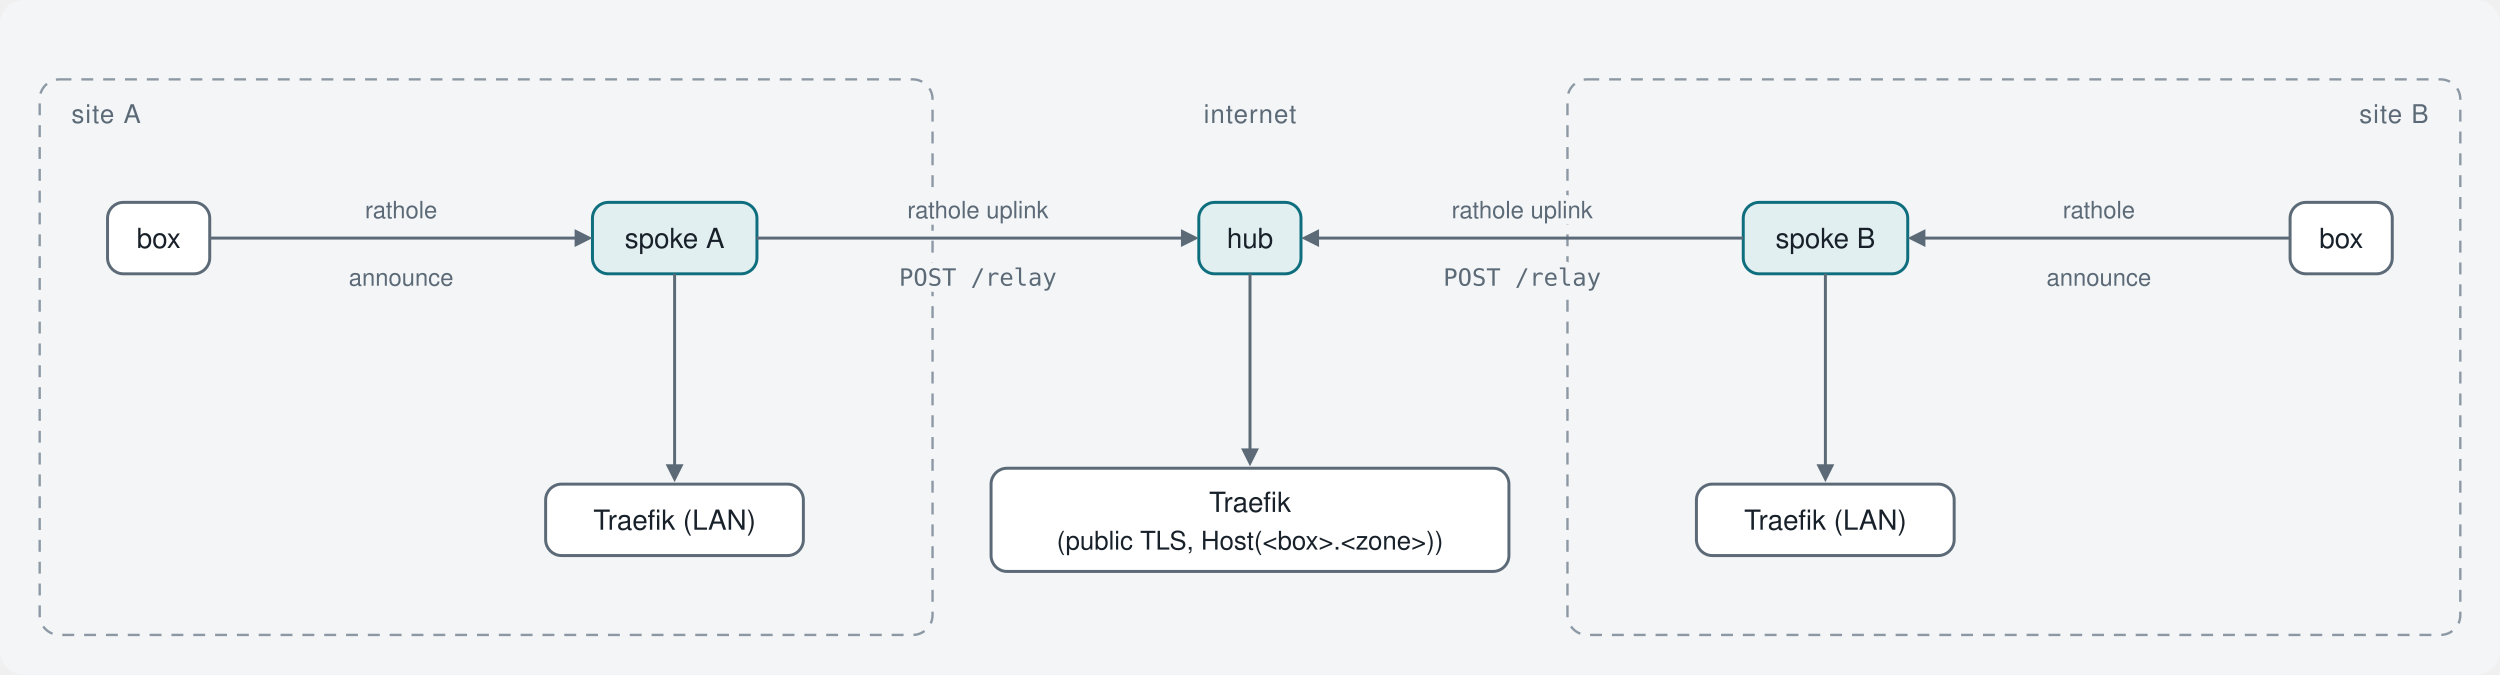
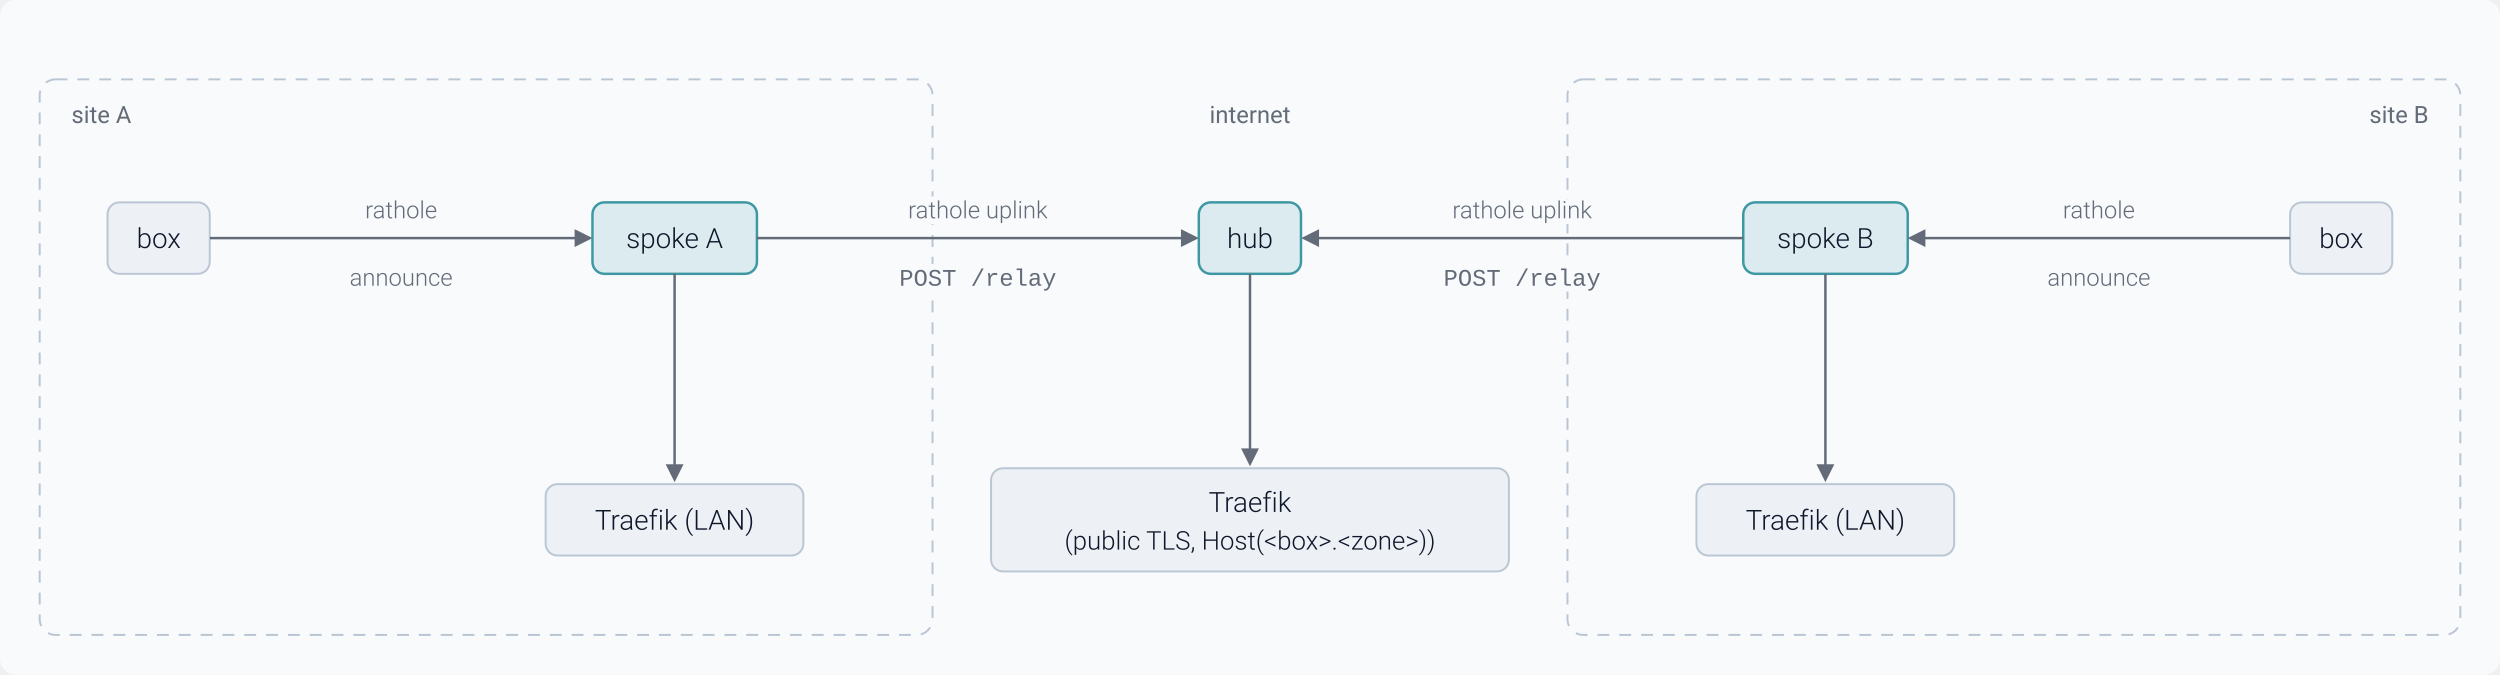
<svg xmlns="http://www.w3.org/2000/svg" viewBox="0 0 1260 340" width="1260" height="340" role="img" aria-label="Edge federation: two sites relayed through a hub">
  <style>
- .bg{fill:#f3f5f7}.node{fill:#fff;stroke:#5c6a77;stroke-width:1.5}
- .key{fill:#e2eff1;stroke:#0e6e7d;stroke-width:1.5}
- .zone{fill:none;stroke:#8c98a4;stroke-width:1.2;stroke-dasharray:6 5}
- text{font-family:ui-sans-serif,system-ui,-apple-system,'Segoe UI',Helvetica,Arial,sans-serif;fill:#18212a;font-size:14px}
- .zl{fill:#5c6a77;font-size:13px;letter-spacing:.04em}.lbl{fill:#5c6a77;font-size:12px;paint-order:stroke;stroke:#f3f5f7;stroke-width:6px;stroke-linejoin:round}
- .mono{font-family:ui-monospace,SFMono-Regular,Menlo,Consolas,monospace;font-size:12px}
- .ln{stroke:#5c6a77;stroke-width:1.5;fill:none}.tun{stroke:#0e6e7d;stroke-width:5;fill:none}
- .tun2{stroke:#f3f5f7;stroke-width:2;fill:none}.ah{fill:#5c6a77}.aht{fill:#0e6e7d}
- @media (prefers-color-scheme:dark){.bg{fill:#0a0e12}.node{fill:#141b22;stroke:#94a2b0}
- .key{fill:#0d2a2f;stroke:#48b3c0}.zone{stroke:#6b7986}text{fill:#e2e8ee}.zl,.lbl{fill:#94a2b0}.lbl{stroke:#0a0e12}
- .ln{stroke:#94a2b0}.ah{fill:#94a2b0}.tun{stroke:#48b3c0}.tun2{stroke:#0a0e12}.aht{fill:#48b3c0}}
+ /* The handbook's Docusaurus theme: the LosOS desktop theme
+    (handbook/src/css/derisk-theme.css, derisk-light and derisk-dark). */
+ .bg{fill:#f8fafc}.node{fill:#edf1f6;stroke:#bbc6d4;stroke-width:1}
+ .key{fill:#dcebef;stroke:#3d98a3;stroke-width:1.25}
+ .zone{fill:none;stroke:#bbc6d4;stroke-width:1;stroke-dasharray:6 5}
+ text{font-family:Ubuntu,ui-sans-serif,system-ui,-apple-system,'Segoe UI',Roboto,'Helvetica Neue',Arial,sans-serif;font-weight:300;fill:#0f172a;font-size:14px}
+ .zl{fill:#636b79;font-size:12px;font-weight:400}
+ .lbl{fill:#636b79;font-size:12px;paint-order:stroke;stroke:#f8fafc;stroke-width:6px;stroke-linejoin:round}
+ .mono{font-family:Hack,ui-monospace,SFMono-Regular,'SF Mono',Menlo,Consolas,'Liberation Mono',monospace;font-weight:400;font-size:12px}
+ .ln{stroke:#636b79;stroke-width:1.25;fill:none}.ah{fill:#636b79}
+ .tun{stroke:#3d98a3;stroke-width:5;fill:none}.tun2{stroke:#f8fafc;stroke-width:2;fill:none}.aht{fill:#3d98a3}
+ @media (prefers-color-scheme:dark){.bg{fill:#0a0e12}.node{fill:#141b22;stroke:#2c3a47}
+ .key{fill:#13272c;stroke:#48b3c0}.zone{stroke:#2c3a47}text{fill:#e2e8f0}.zl,.lbl{fill:#949ba4}.lbl{stroke:#0a0e12}
+ .ln{stroke:#949ba4}.ah{fill:#949ba4}.tun{stroke:#48b3c0}.tun2{stroke:#0a0e12}.aht{fill:#48b3c0}}
</style>
-   <rect class="bg" width="1260" height="340" rx="12" />
-   <rect class="zone" x="20" y="40" width="450" height="280" rx="10" />
-   <rect class="zone" x="790" y="40" width="450" height="280" rx="10" />
+   <rect class="bg" width="1260" height="340" rx="8" />
+   <rect class="zone" x="20" y="40" width="450" height="280" rx="8" />
+   <rect class="zone" x="790" y="40" width="450" height="280" rx="8" />
  <text class="zl" x="36" y="62">site A</text>
  <text class="zl" x="1224" y="62" text-anchor="end">site B</text>
  <text class="zl" x="630" y="62" text-anchor="middle">internet</text>
-   <rect class="node" x="54.2" y="102.0" width="51.5" height="36" rx="8" />
+   <rect class="node" x="54.2" y="102.0" width="51.5" height="36" rx="6" />
  <text x="80" y="125" text-anchor="middle">box</text>
-   <rect class="key" x="298.6" y="102.0" width="82.9" height="36" rx="8" />
+   <rect class="key" x="298.6" y="102.0" width="82.9" height="36" rx="6" />
  <text x="340" y="125" text-anchor="middle">spoke A</text>
-   <rect class="key" x="604.2" y="102.0" width="51.5" height="36" rx="8" />
+   <rect class="key" x="604.2" y="102.0" width="51.5" height="36" rx="6" />
  <text x="630" y="125" text-anchor="middle">hub</text>
-   <rect class="key" x="878.6" y="102.0" width="82.9" height="36" rx="8" />
+   <rect class="key" x="878.6" y="102.0" width="82.9" height="36" rx="6" />
  <text x="920" y="125" text-anchor="middle">spoke B</text>
-   <rect class="node" x="1154.2" y="102.0" width="51.5" height="36" rx="8" />
+   <rect class="node" x="1154.2" y="102.0" width="51.5" height="36" rx="6" />
  <text x="1180" y="125" text-anchor="middle">box</text>
  <path class="ln" d="M105.8,120.0 L291.4,120.0" />
  <polygon class="ah" points="298.6,120.0 289.6,115.5 289.6,124.5" />
  <text class="lbl" x="202.16" y="110" text-anchor="middle">rathole</text>
  <text class="lbl" x="202.16" y="144" text-anchor="middle">announce</text>
  <path class="ln" d="M381.4,120.0 L597.0,120.0" />
  <polygon class="ah" points="604.2,120.0 595.2,115.5 595.2,124.5" />
  <text class="lbl" x="492.84" y="110" text-anchor="middle">rathole uplink</text>
  <text class="lbl mono" x="492.84" y="144" text-anchor="middle">POST /relay</text>
  <path class="ln" d="M878.6,120.0 L663.0,120.0" />
  <polygon class="ah" points="655.8,120.0 664.8,124.5 664.8,115.5" />
  <text class="lbl" x="767.16" y="110" text-anchor="middle">rathole uplink</text>
  <text class="lbl mono" x="767.16" y="144" text-anchor="middle">POST /relay</text>
  <path class="ln" d="M1154.2,120.0 L968.6,120.0" />
  <polygon class="ah" points="961.4,120.0 970.4,124.5 970.4,115.5" />
  <text class="lbl" x="1057.84" y="110" text-anchor="middle">rathole</text>
  <text class="lbl" x="1057.84" y="144" text-anchor="middle">announce</text>
  <path class="ln" d="M340.0,138.0 L340.0,235.8" />
  <polygon class="ah" points="340.0,243.0 344.5,234.0 335.5,234.0" />
-   <rect class="node" x="275.0" y="244.0" width="129.9" height="36" rx="8" />
+   <rect class="node" x="275.0" y="244.0" width="129.9" height="36" rx="6" />
  <text x="340" y="267" text-anchor="middle">Traefik (LAN)</text>
  <path class="ln" d="M630.0,138.0 L630.0,227.8" />
  <polygon class="ah" points="630.0,235.0 634.5,226.0 625.5,226.0" />
-   <rect class="node" x="499.5" y="236.0" width="261.0" height="52" rx="8" />
+   <rect class="node" x="499.5" y="236.0" width="261.0" height="52" rx="6" />
  <text x="630" y="258" text-anchor="middle">Traefik</text>
  <text x="630" y="277" text-anchor="middle" style="font-size:13px">(public TLS, Host(&lt;box&gt;.&lt;zone&gt;))</text>
  <path class="ln" d="M920.0,138.0 L920.0,235.8" />
  <polygon class="ah" points="920.0,243.0 924.5,234.0 915.5,234.0" />
-   <rect class="node" x="855.0" y="244.0" width="129.9" height="36" rx="8" />
+   <rect class="node" x="855.0" y="244.0" width="129.9" height="36" rx="6" />
  <text x="920" y="267" text-anchor="middle">Traefik (LAN)</text>
</svg>
